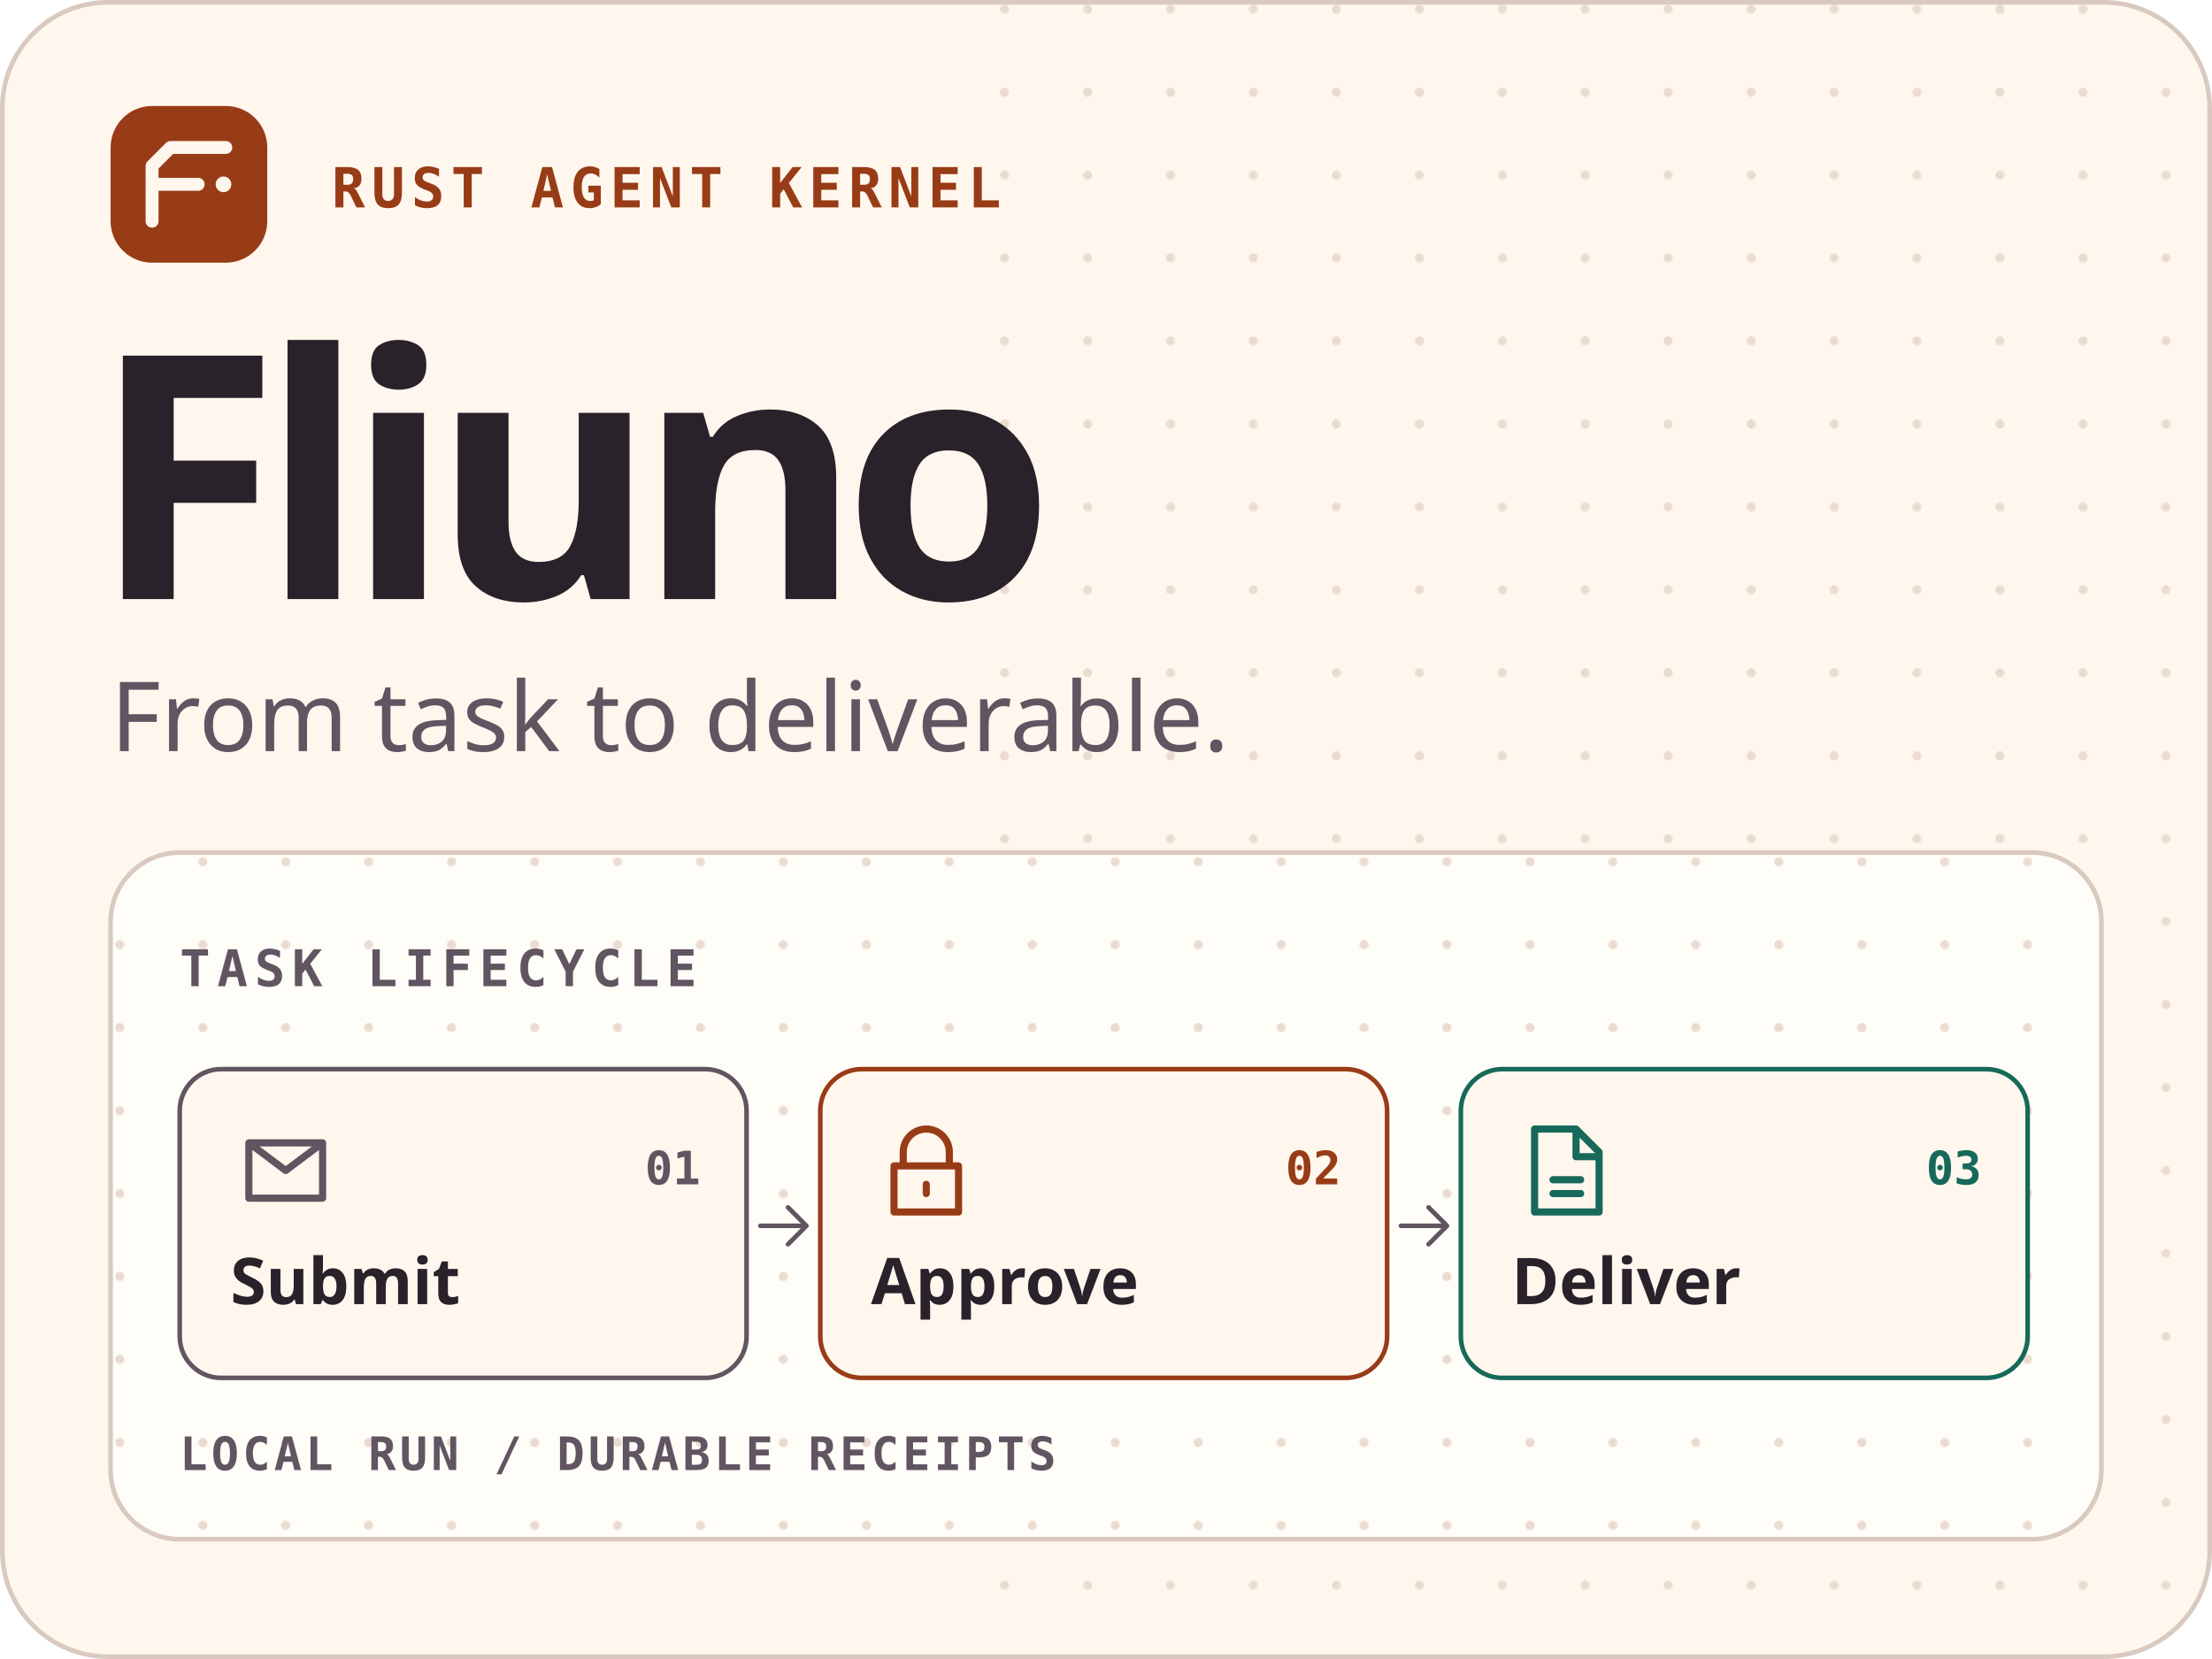
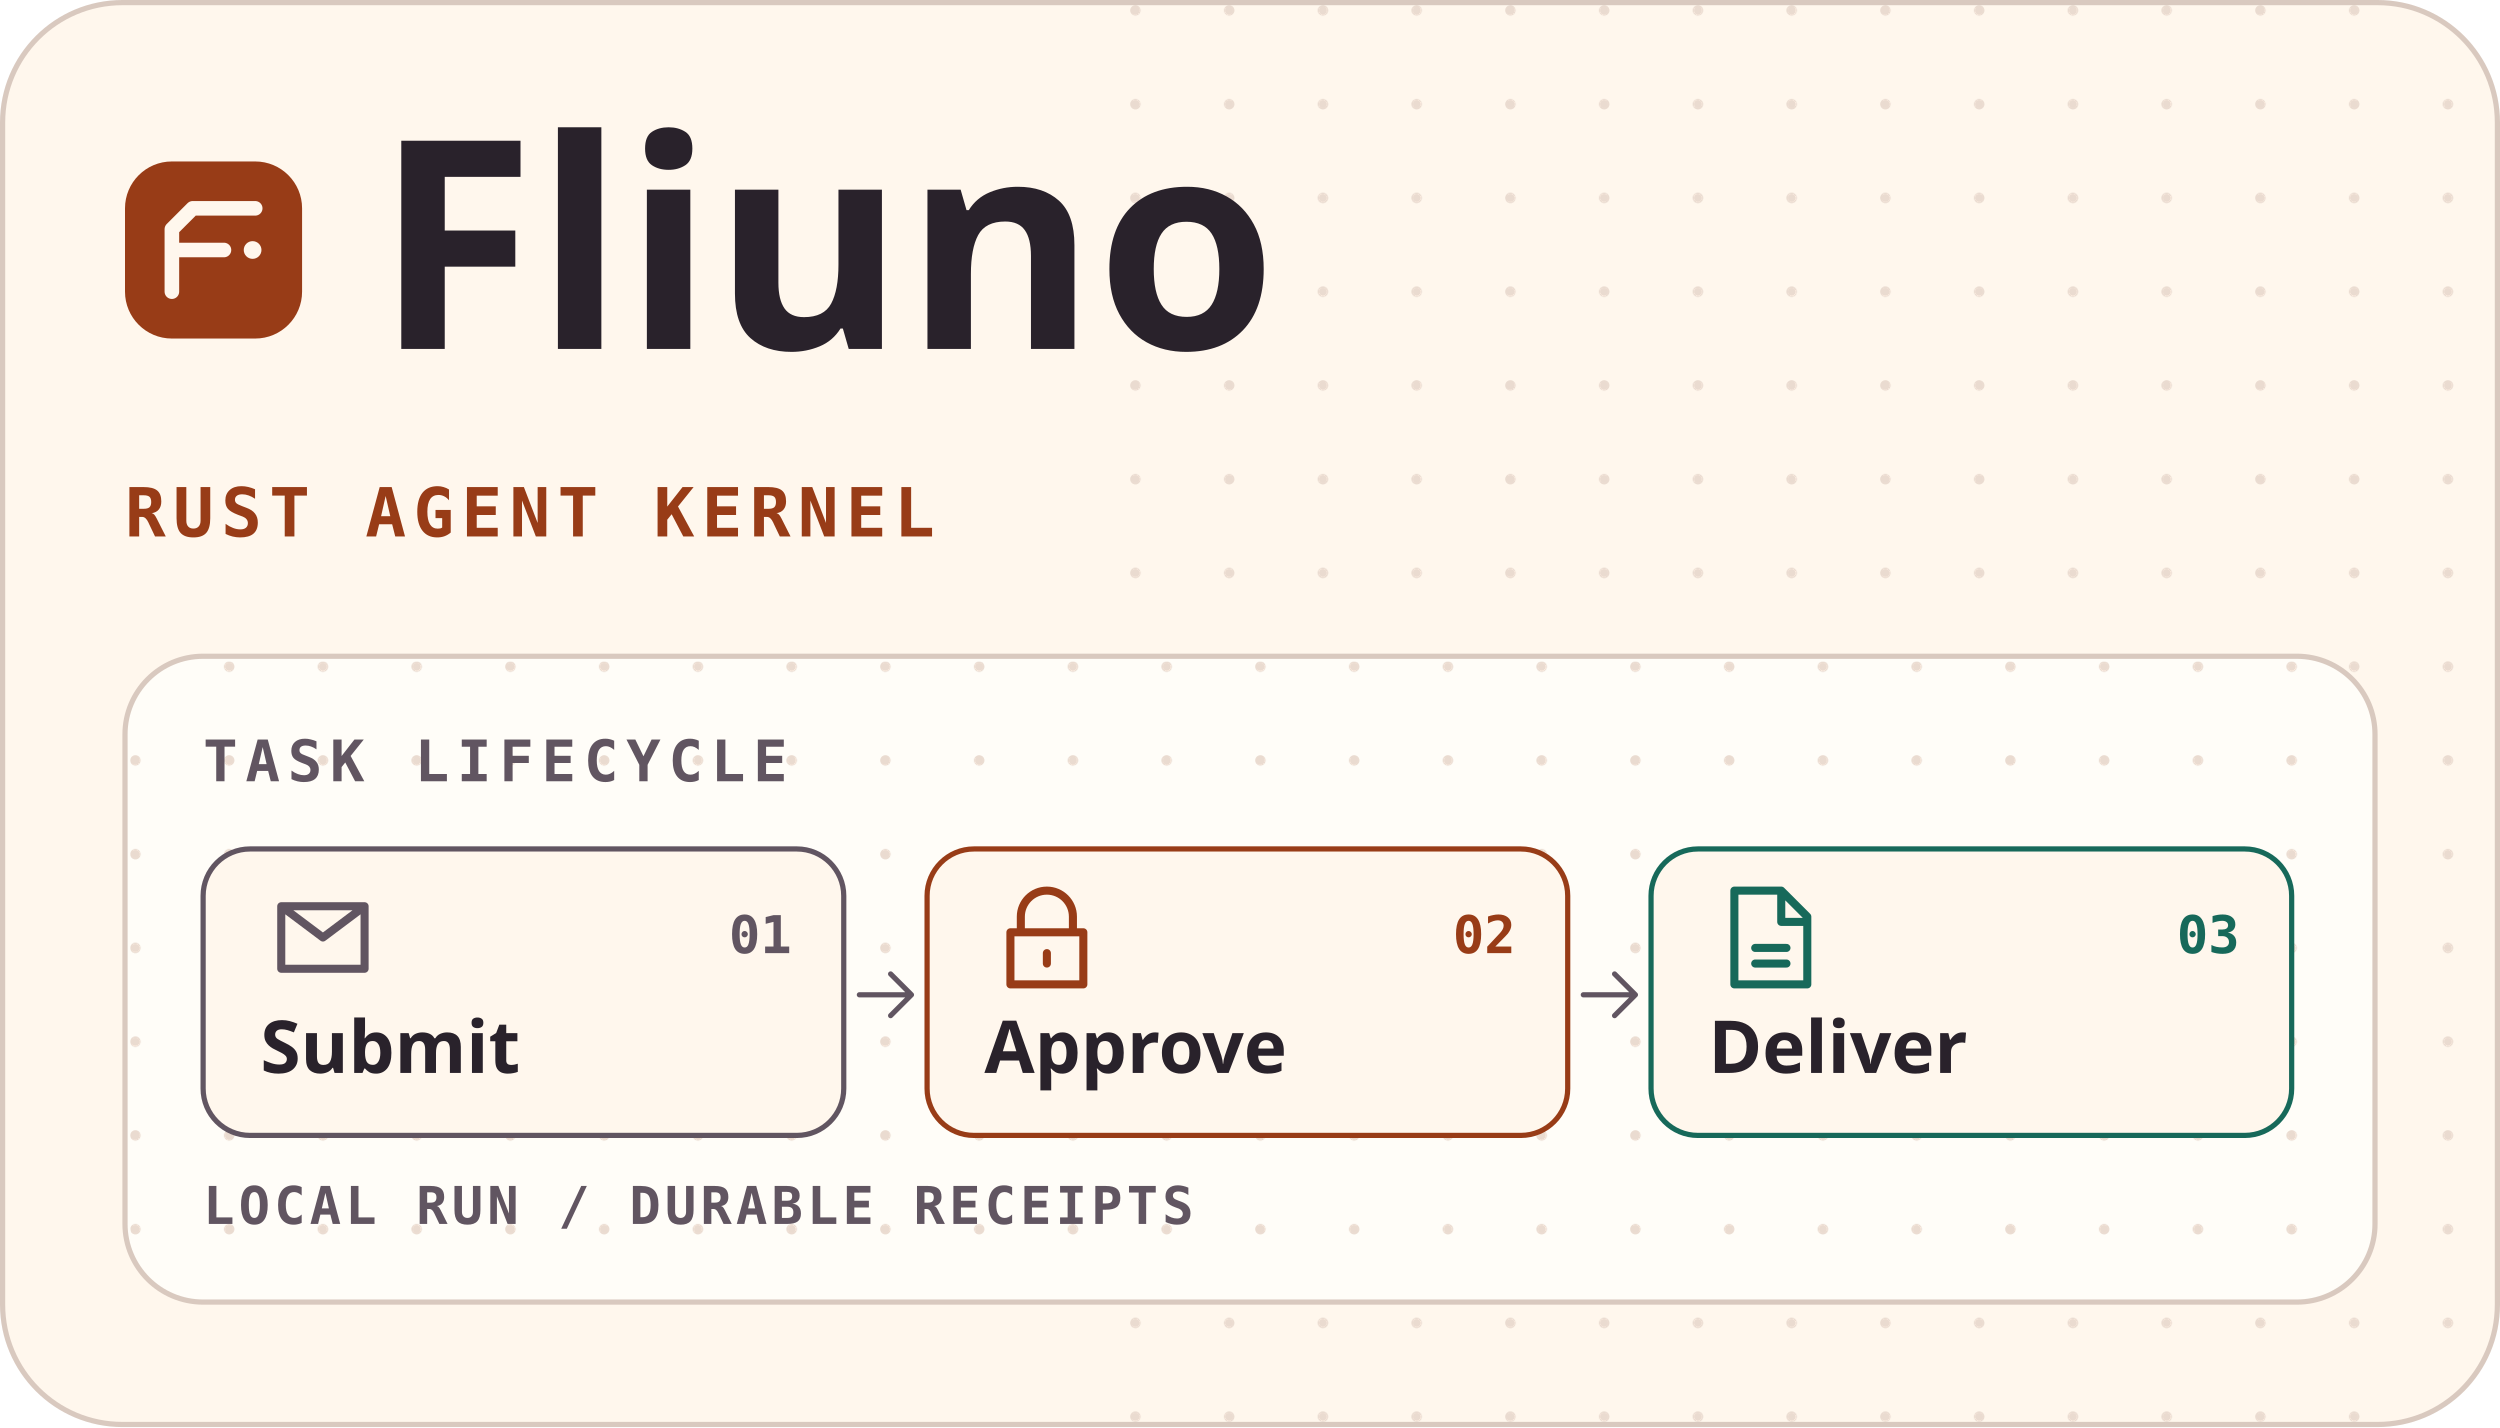
- <svg xmlns="http://www.w3.org/2000/svg" width="480" height="360" viewBox="0 0 480 360" role="img" aria-labelledby="title desc">
+ <svg xmlns="http://www.w3.org/2000/svg" width="480" height="274" viewBox="0 0 480 274" role="img" aria-labelledby="title desc">
  <defs>
    <clipPath id="frame">
-       <rect x="0.5" y="0.5" width="479" height="359" rx="23" fill="#fff7ed" stroke="none" />
+       <rect x="0.5" y="0.5" width="479" height="273" rx="23" fill="#fff7ed" stroke="none" />
    </clipPath>
    <pattern id="grid" width="18" height="18" patternUnits="userSpaceOnUse">
      <circle cx="2" cy="2" r="1" fill="#eadbd0" />
    </pattern>
  </defs>
  <g clip-path="url(#frame)">
-     <rect x="0" y="0" width="480" height="360" rx="23" fill="#fff7ed" stroke="none" />
-     <rect x="216.0" y="0" width="264.0" height="360" rx="0" fill="url(#grid)" stroke="none" />
-     <g transform="translate(24 23)">
+     <rect x="0" y="0" width="480" height="274" rx="23" fill="#fff7ed" stroke="none" />
+     <rect x="216.0" y="0" width="264.0" height="274" rx="0" fill="url(#grid)" stroke="none" />
+     <g transform="translate(24 31)">
      <rect x="0" y="0" width="34" height="34" rx="9" fill="#983c17" stroke="none" />
      <path d="M9 25V13l4-4h12M9 17h10" fill="none" stroke="#fff7ed" stroke-width="2.8" stroke-linecap="round" stroke-linejoin="round" />
      <circle cx="24.5" cy="17" r="1.7" fill="#fff7ed" />
    </g>
-     <text x="72" y="45" font-family="'Cascadia Mono', Consolas, monospace" font-size="12" fill="#983c17" font-weight="650" letter-spacing="1.4" text-anchor="start">RUST AGENT KERNEL</text>
-     <text x="20" y="130" font-family="system-ui, 'Segoe UI', sans-serif" font-size="74" fill="#29222b" font-weight="800" letter-spacing="-4" text-anchor="start">Fliuno</text>
-     <text x="24" y="163" font-family="system-ui, 'Segoe UI', sans-serif" font-size="21" fill="#615561" font-weight="500" letter-spacing="0" text-anchor="start">From task to deliverable.</text>
-     <g transform="translate(24 185)">
-       <rect x="0" y="0" width="432" height="149" rx="15" fill="#fffdf8" stroke="#d9c9bf" />
-       <rect x="1" y="1" width="430" height="147" rx="14" fill="url(#grid)" stroke="none" />
-       <text x="15" y="29" font-family="'Cascadia Mono', Consolas, monospace" font-size="11" fill="#615561" font-weight="650" letter-spacing="1.5" text-anchor="start">TASK LIFECYCLE</text>
-       <rect x="15" y="47" width="123" height="67" rx="9" fill="#fff7ed" stroke="#615561" />
-       <g transform="translate(26 57)">
+     <text x="72" y="67" font-family="system-ui, 'Segoe UI', sans-serif" font-size="56" fill="#29222b" font-weight="800" letter-spacing="0" text-anchor="start">Fliuno</text>
+     <text x="24" y="103" font-family="'Cascadia Mono', Consolas, monospace" font-size="13" fill="#983c17" font-weight="650" letter-spacing="1.4" text-anchor="start">RUST AGENT KERNEL</text>
+     <g transform="translate(24 126)">
+       <rect x="0" y="0" width="432" height="124" rx="15" fill="#fffdf8" stroke="#d9c9bf" />
+       <rect x="1" y="1" width="430" height="122" rx="14" fill="url(#grid)" stroke="none" />
+       <text x="15" y="24" font-family="'Cascadia Mono', Consolas, monospace" font-size="11" fill="#615561" font-weight="650" letter-spacing="1.5" text-anchor="start">TASK LIFECYCLE</text>
+       <rect x="15" y="37" width="123" height="55" rx="9" fill="#fff7ed" stroke="#615561" />
+       <g transform="translate(26 42)">
        <path d="M4 6h16v12H4zM4 6l8 6 8-6" fill="none" stroke="#615561" stroke-width="1.55" stroke-linecap="round" stroke-linejoin="round" />
      </g>
-       <text x="128" y="72" font-family="'Cascadia Mono', Consolas, monospace" font-size="10" fill="#615561" font-weight="650" letter-spacing="0" text-anchor="end">01</text>
-       <text x="26" y="98" font-family="system-ui, 'Segoe UI', sans-serif" font-size="14" fill="#29222b" font-weight="650" letter-spacing="0" text-anchor="start">Submit</text>
-       <path d="M141 81h10m-4-4 4 4-4 4" fill="none" stroke="#615561" stroke-width="1" stroke-linecap="round" stroke-linejoin="round" />
-       <rect x="154" y="47" width="123" height="67" rx="9" fill="#fff7ed" stroke="#983c17" />
-       <g transform="translate(165 57)">
+       <text x="128" y="57" font-family="'Cascadia Mono', Consolas, monospace" font-size="10" fill="#615561" font-weight="650" letter-spacing="0" text-anchor="end">01</text>
+       <text x="26" y="80" font-family="system-ui, 'Segoe UI', sans-serif" font-size="14" fill="#29222b" font-weight="650" letter-spacing="0" text-anchor="start">Submit</text>
+       <path d="M141 65h10m-4-4 4 4-4 4" fill="none" stroke="#615561" stroke-width="1" stroke-linecap="round" stroke-linejoin="round" />
+       <rect x="154" y="37" width="123" height="55" rx="9" fill="#fff7ed" stroke="#983c17" />
+       <g transform="translate(165 42)">
        <path d="M7 11V8a5 5 0 0110 0v3M5 11h14v10H5zM12 15v2" fill="none" stroke="#983c17" stroke-width="1.55" stroke-linecap="round" stroke-linejoin="round" />
      </g>
-       <text x="267" y="72" font-family="'Cascadia Mono', Consolas, monospace" font-size="10" fill="#983c17" font-weight="650" letter-spacing="0" text-anchor="end">02</text>
-       <text x="165" y="98" font-family="system-ui, 'Segoe UI', sans-serif" font-size="14" fill="#29222b" font-weight="650" letter-spacing="0" text-anchor="start">Approve</text>
-       <path d="M280 81h10m-4-4 4 4-4 4" fill="none" stroke="#615561" stroke-width="1" stroke-linecap="round" stroke-linejoin="round" />
-       <rect x="293" y="47" width="123" height="67" rx="9" fill="#fff7ed" stroke="#17695a" />
-       <g transform="translate(304 57)">
+       <text x="267" y="57" font-family="'Cascadia Mono', Consolas, monospace" font-size="10" fill="#983c17" font-weight="650" letter-spacing="0" text-anchor="end">02</text>
+       <text x="165" y="80" font-family="system-ui, 'Segoe UI', sans-serif" font-size="14" fill="#29222b" font-weight="650" letter-spacing="0" text-anchor="start">Approve</text>
+       <path d="M280 65h10m-4-4 4 4-4 4" fill="none" stroke="#615561" stroke-width="1" stroke-linecap="round" stroke-linejoin="round" />
+       <rect x="293" y="37" width="123" height="55" rx="9" fill="#fff7ed" stroke="#17695a" />
+       <g transform="translate(304 42)">
        <path d="M5 3h9l5 5v13H5zM14 3v6h5M9 14h6M9 17h6" fill="none" stroke="#17695a" stroke-width="1.55" stroke-linecap="round" stroke-linejoin="round" />
      </g>
-       <text x="406" y="72" font-family="'Cascadia Mono', Consolas, monospace" font-size="10" fill="#17695a" font-weight="650" letter-spacing="0" text-anchor="end">03</text>
-       <text x="304" y="98" font-family="system-ui, 'Segoe UI', sans-serif" font-size="14" fill="#29222b" font-weight="650" letter-spacing="0" text-anchor="start">Deliver</text>
-       <text x="15" y="134" font-family="'Cascadia Mono', Consolas, monospace" font-size="10" fill="#615561" font-weight="650" letter-spacing="0.8" text-anchor="start">LOCAL RUN  /  DURABLE RECEIPTS</text>
+       <text x="406" y="57" font-family="'Cascadia Mono', Consolas, monospace" font-size="10" fill="#17695a" font-weight="650" letter-spacing="0" text-anchor="end">03</text>
+       <text x="304" y="80" font-family="system-ui, 'Segoe UI', sans-serif" font-size="14" fill="#29222b" font-weight="650" letter-spacing="0" text-anchor="start">Deliver</text>
+       <text x="15" y="109" font-family="'Cascadia Mono', Consolas, monospace" font-size="10" fill="#615561" font-weight="650" letter-spacing="0.8" text-anchor="start">LOCAL RUN  /  DURABLE RECEIPTS</text>
    </g>
  </g>
-   <rect x="0.5" y="0.5" width="479" height="359" rx="23" fill="none" stroke="#d9c9bf" />
+   <rect x="0.5" y="0.5" width="479" height="273" rx="23" fill="none" stroke="#d9c9bf" />
</svg>
